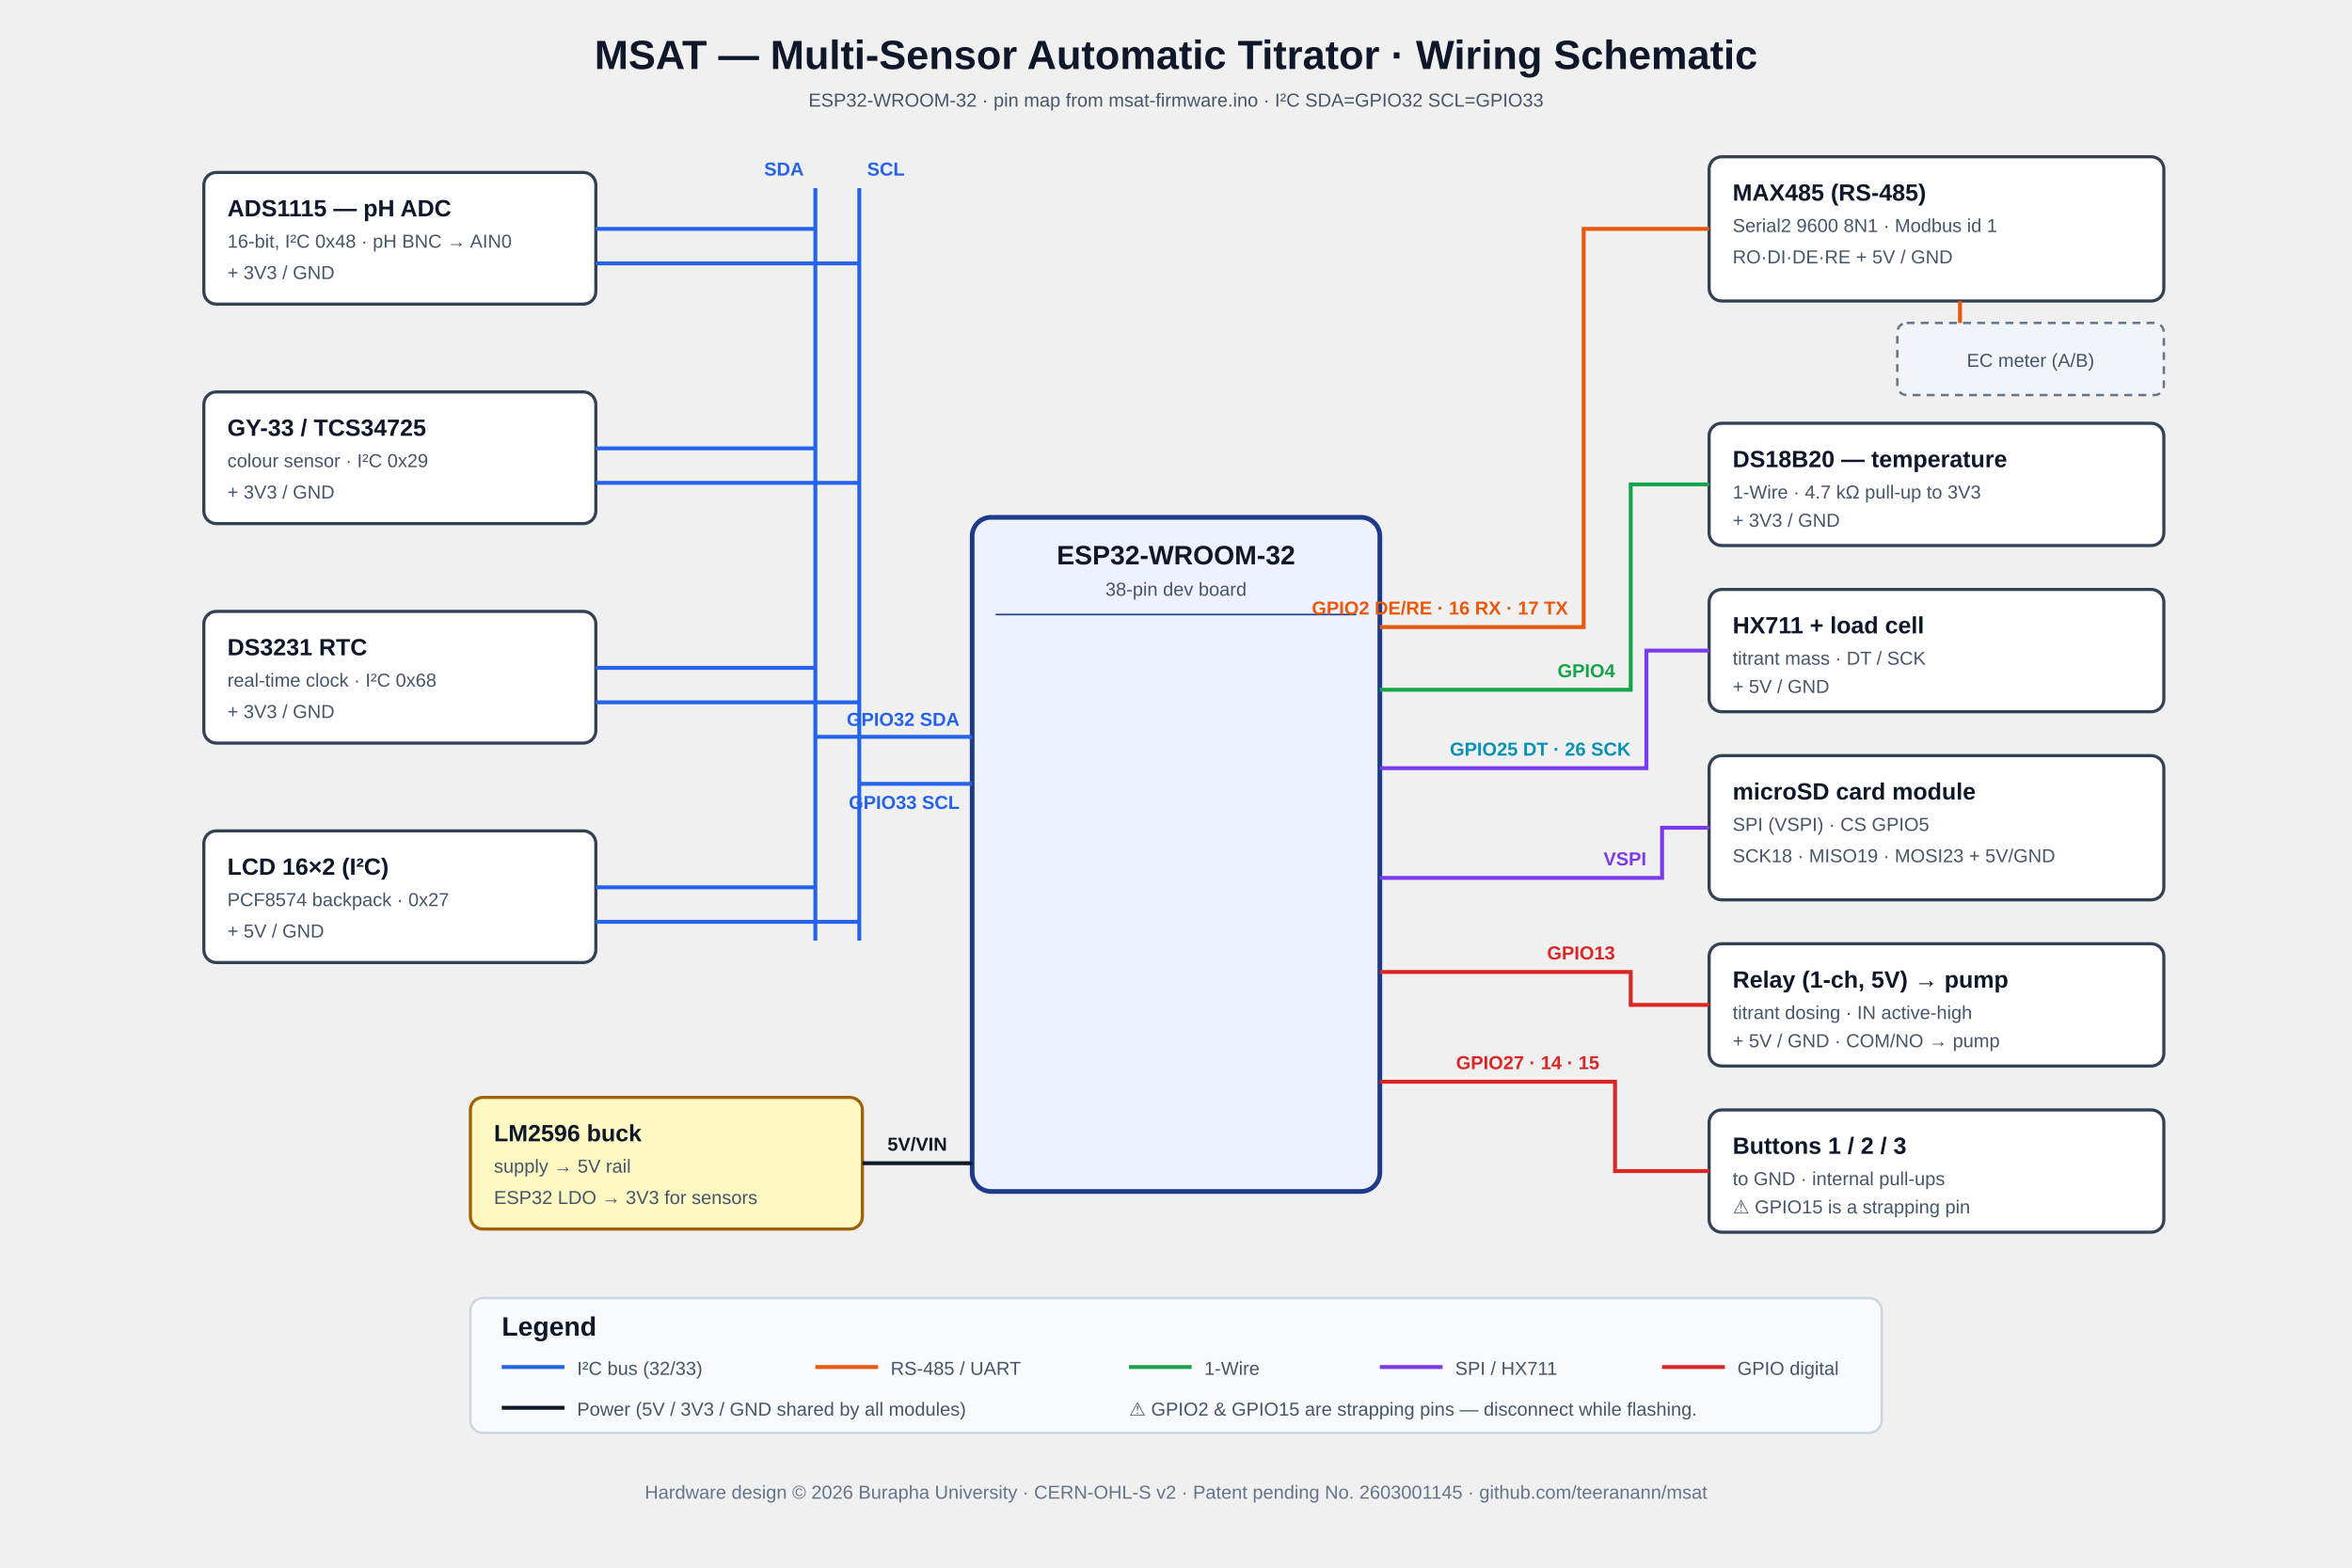
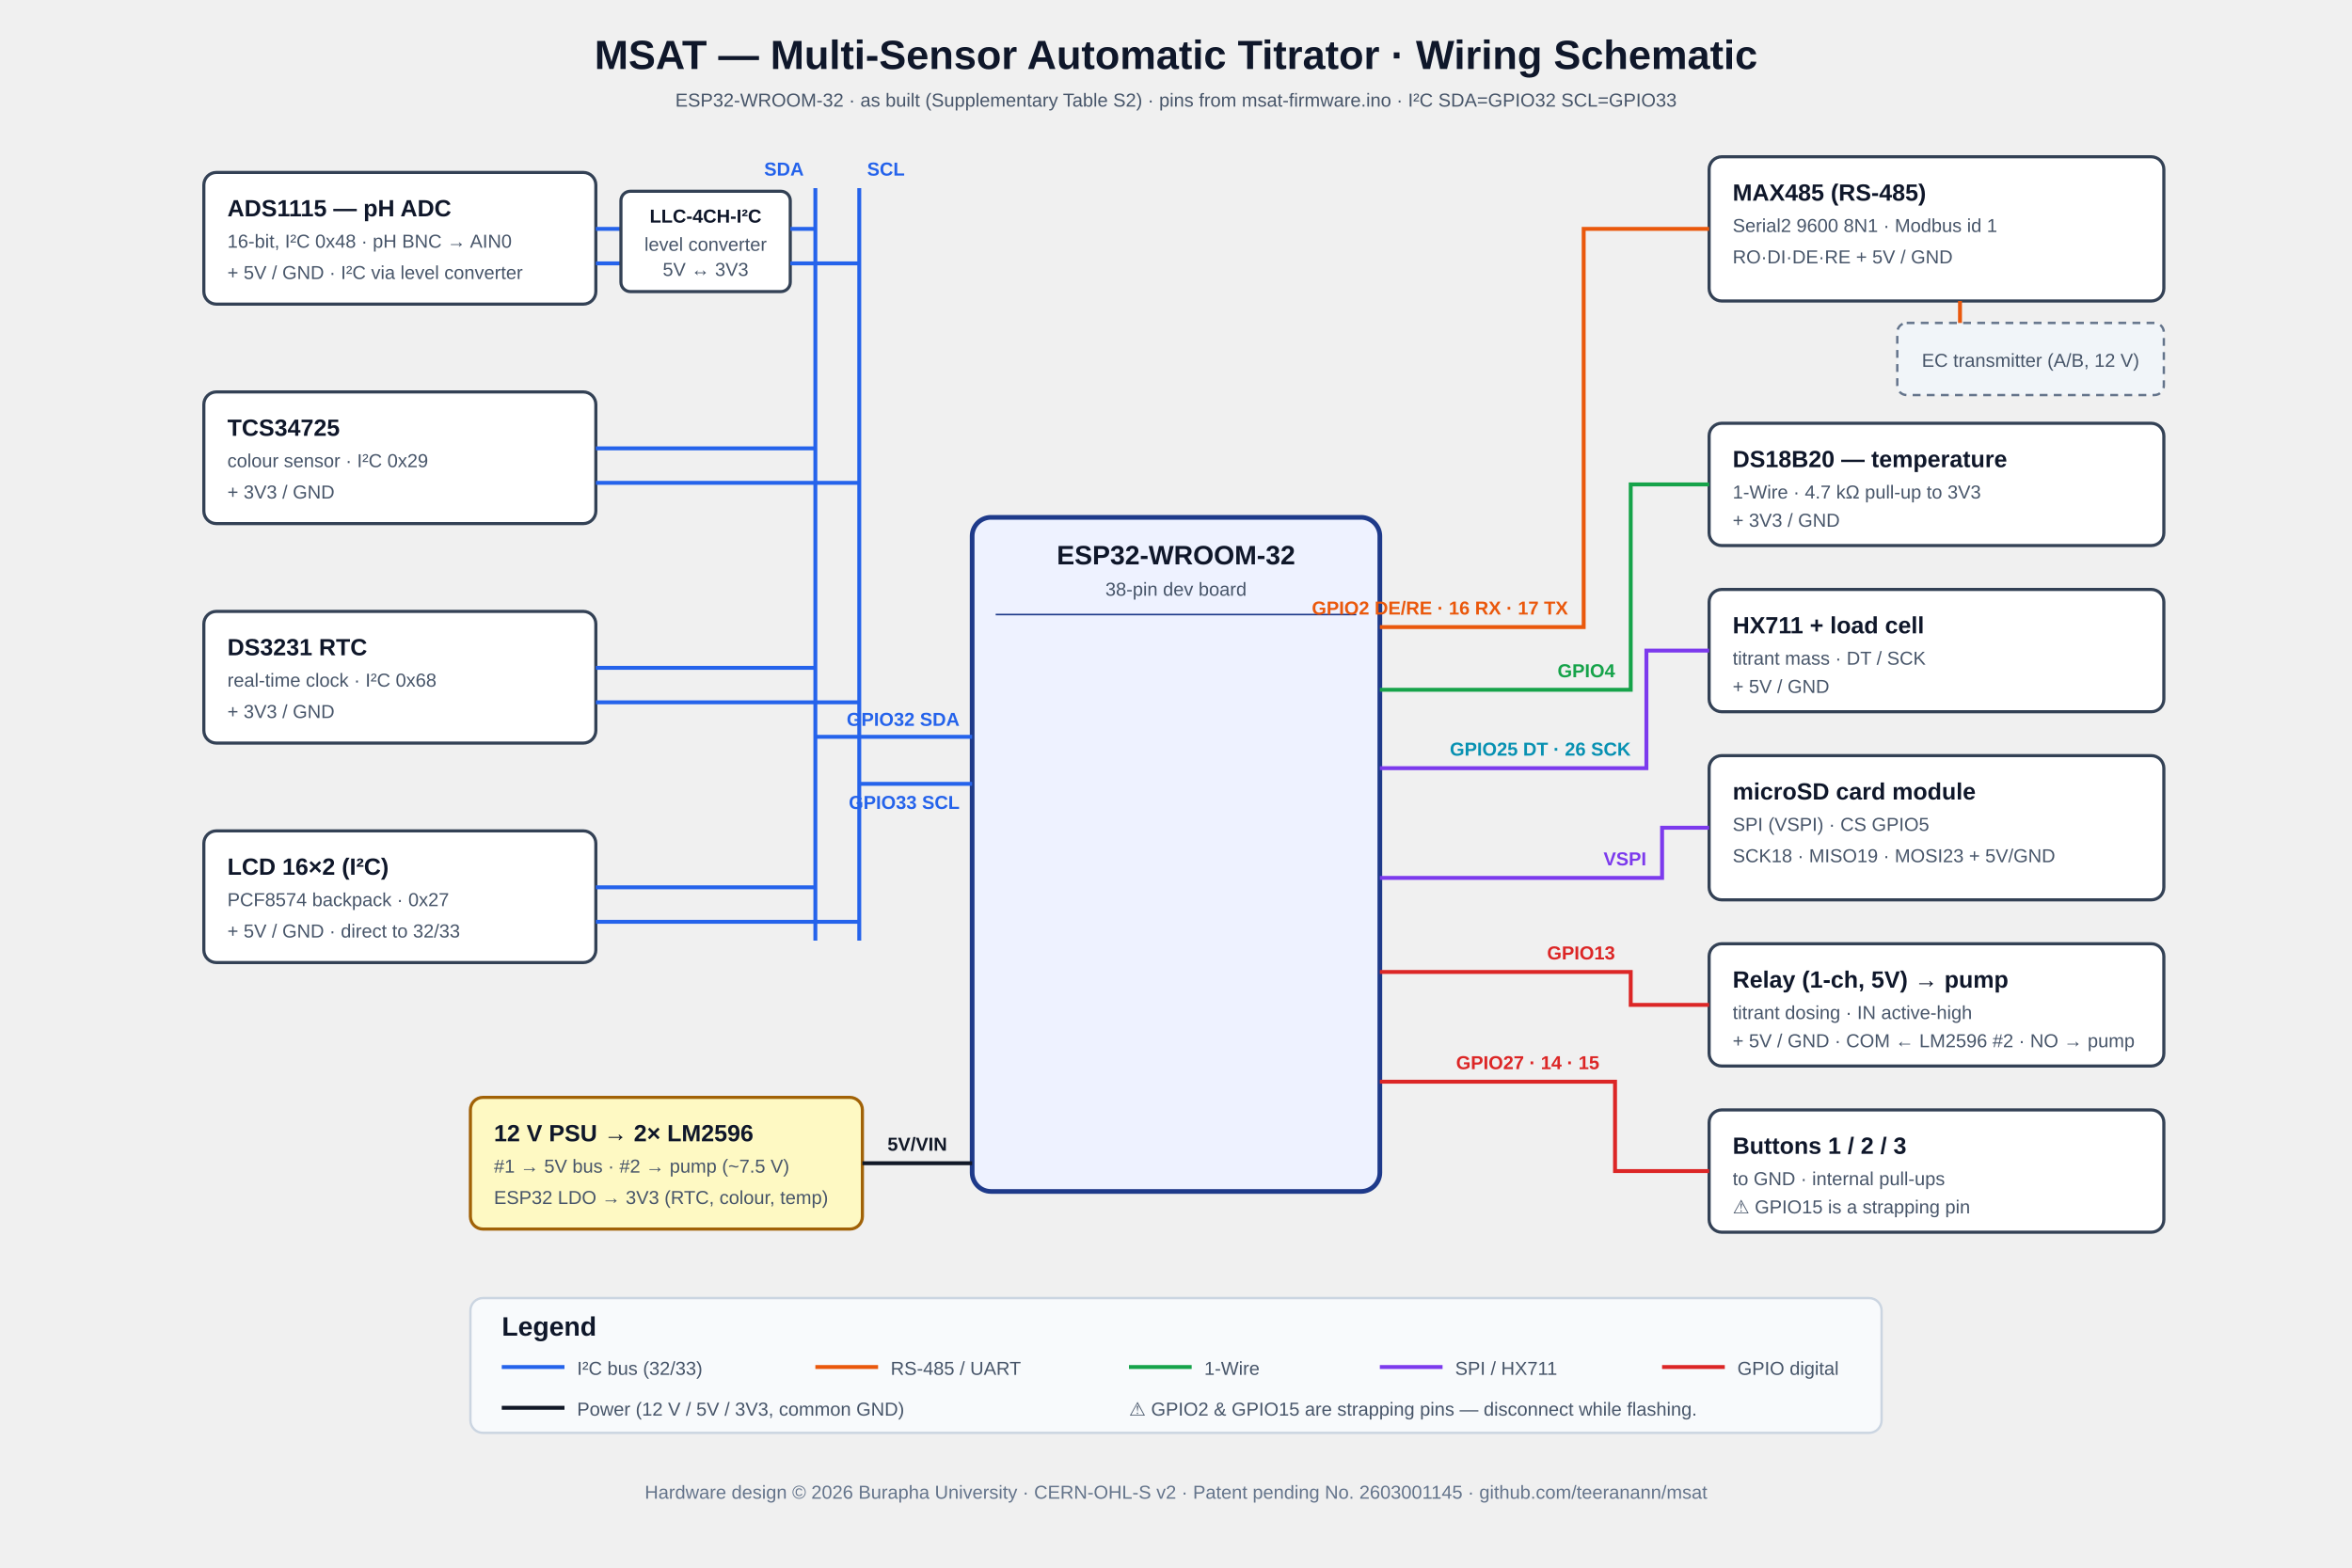
<svg xmlns="http://www.w3.org/2000/svg" viewBox="0 0 1500 1000" font-family="Arial, Helvetica, sans-serif">
  <style>
    .mod   { fill:#ffffff; stroke:#334155; stroke-width:2; }
    .esp   { fill:#eef2ff; stroke:#1e3a8a; stroke-width:3; }
    .pwr   { fill:#fef9c3; stroke:#a16207; stroke-width:2; }
    .ext   { fill:#f1f5f9; stroke:#64748b; stroke-width:1.5; stroke-dasharray:5 4; }
    .title { font-size:17px; font-weight:bold; fill:#0f172a; }
    .name  { font-size:15px; font-weight:bold; fill:#0f172a; }
    .sub   { font-size:12px; fill:#475569; }
    .lbl   { font-size:12px; font-weight:bold; }
    .hdr   { font-size:26px; font-weight:bold; fill:#0f172a; }
    .foot  { font-size:12px; fill:#64748b; }
    .w-i2c { stroke:#2563eb; stroke-width:2.5; fill:none; }
    .w-485 { stroke:#ea580c; stroke-width:2.5; fill:none; }
    .w-1w  { stroke:#16a34a; stroke-width:2.5; fill:none; }
    .w-spi { stroke:#7c3aed; stroke-width:2.5; fill:none; }
    .w-gpio{ stroke:#dc2626; stroke-width:2.5; fill:none; }
    .w-pwr { stroke:#111827; stroke-width:2.5; fill:none; }
    .dot   { fill:#0f172a; }
  </style>
  <text x="750" y="44" text-anchor="middle" class="hdr">MSAT — Multi-Sensor Automatic Titrator · Wiring Schematic</text>
-   <text x="750" y="68" text-anchor="middle" class="sub">ESP32-WROOM-32 · pin map from msat-firmware.ino · I²C SDA=GPIO32 SCL=GPIO33</text>
+   <text x="750" y="68" text-anchor="middle" class="sub">ESP32-WROOM-32 · as built (Supplementary Table S2) · pins from msat-firmware.ino · I²C SDA=GPIO32 SCL=GPIO33</text>
  <rect x="620" y="330" width="260" height="430" rx="12" class="esp" />
  <text x="750" y="360" text-anchor="middle" class="title">ESP32-WROOM-32</text>
  <text x="750" y="380" text-anchor="middle" class="sub">38-pin dev board</text>
  <line x1="635" y1="392" x2="865" y2="392" stroke="#1e3a8a" stroke-width="1" />
  <line x1="520" y1="120" x2="520" y2="600" class="w-i2c" />
  <line x1="548" y1="120" x2="548" y2="600" class="w-i2c" />
  <text x="500" y="112" text-anchor="middle" class="lbl" fill="#2563eb">SDA</text>
  <text x="565" y="112" text-anchor="middle" class="lbl" fill="#2563eb">SCL</text>
  <path class="w-i2c" d="M620 470 H520" />
  <path class="w-i2c" d="M620 500 H548" />
  <text x="612" y="463" text-anchor="end" class="lbl" fill="#2563eb">GPIO32 SDA</text>
  <text x="612" y="516" text-anchor="end" class="lbl" fill="#2563eb">GPIO33 SCL</text>
  <rect x="130" y="110" width="250" height="84" rx="8" class="mod" />
  <text x="145" y="138" class="name">ADS1115 — pH ADC</text>
  <text x="145" y="158" class="sub">16-bit, I²C 0x48 · pH BNC → AIN0</text>
-   <text x="145" y="178" class="sub">+ 3V3 / GND</text>
-   <path class="w-i2c" d="M380 146 H520" />
-   <path class="w-i2c" d="M380 168 H548" />
+   <text x="145" y="178" class="sub">+ 5V / GND · I²C via level converter</text>
+   <path class="w-i2c" d="M380 146 H396" />
+   <path class="w-i2c" d="M380 168 H396" />
+   <rect x="396" y="122" width="108" height="64" rx="6" class="mod" />
+   <text x="450" y="142" text-anchor="middle" class="lbl" fill="#0f172a">LLC-4CH-I²C</text>
+   <text x="450" y="160" text-anchor="middle" class="sub">level converter</text>
+   <text x="450" y="176" text-anchor="middle" class="sub">5V ↔ 3V3</text>
+   <path class="w-i2c" d="M504 146 H520" />
+   <path class="w-i2c" d="M504 168 H548" />
  <rect x="130" y="250" width="250" height="84" rx="8" class="mod" />
-   <text x="145" y="278" class="name">GY-33 / TCS34725</text>
+   <text x="145" y="278" class="name">TCS34725</text>
  <text x="145" y="298" class="sub">colour sensor · I²C 0x29</text>
  <text x="145" y="318" class="sub">+ 3V3 / GND</text>
  <path class="w-i2c" d="M380 286 H520" />
  <path class="w-i2c" d="M380 308 H548" />
  <rect x="130" y="390" width="250" height="84" rx="8" class="mod" />
  <text x="145" y="418" class="name">DS3231 RTC</text>
  <text x="145" y="438" class="sub">real-time clock · I²C 0x68</text>
  <text x="145" y="458" class="sub">+ 3V3 / GND</text>
  <path class="w-i2c" d="M380 426 H520" />
  <path class="w-i2c" d="M380 448 H548" />
  <rect x="130" y="530" width="250" height="84" rx="8" class="mod" />
  <text x="145" y="558" class="name">LCD 16×2 (I²C)</text>
  <text x="145" y="578" class="sub">PCF8574 backpack · 0x27</text>
-   <text x="145" y="598" class="sub">+ 5V / GND</text>
+   <text x="145" y="598" class="sub">+ 5V / GND · direct to 32/33</text>
  <path class="w-i2c" d="M380 566 H520" />
  <path class="w-i2c" d="M380 588 H548" />
  <rect x="1090" y="100" width="290" height="92" rx="8" class="mod" />
  <text x="1105" y="128" class="name">MAX485 (RS-485)</text>
  <text x="1105" y="148" class="sub">Serial2 9600 8N1 · Modbus id 1</text>
  <text x="1105" y="168" class="sub">RO·DI·DE·RE  +  5V / GND</text>
  <rect x="1210" y="206" width="170" height="46" rx="6" class="ext" />
-   <text x="1295" y="234" text-anchor="middle" class="sub">EC meter (A/B)</text>
+   <text x="1295" y="234" text-anchor="middle" class="sub">EC transmitter (A/B, 12 V)</text>
  <path class="w-485" d="M1250 192 V206" />
  <path class="w-485" d="M880 400 H1010 V146 H1090" />
  <text x="1000" y="392" text-anchor="end" class="lbl" fill="#ea580c">GPIO2 DE/RE · 16 RX · 17 TX</text>
  <rect x="1090" y="270" width="290" height="78" rx="8" class="mod" />
  <text x="1105" y="298" class="name">DS18B20 — temperature</text>
  <text x="1105" y="318" class="sub">1-Wire · 4.7 kΩ pull-up to 3V3</text>
  <text x="1105" y="336" class="sub">+ 3V3 / GND</text>
  <path class="w-1w" d="M880 440 H1040 V309 H1090" />
  <text x="1030" y="432" text-anchor="end" class="lbl" fill="#16a34a">GPIO4</text>
  <rect x="1090" y="376" width="290" height="78" rx="8" class="mod" />
  <text x="1105" y="404" class="name">HX711 + load cell</text>
  <text x="1105" y="424" class="sub">titrant mass · DT / SCK</text>
  <text x="1105" y="442" class="sub">+ 5V / GND</text>
  <path class="w-spi" d="M880 490 H1050 V415 H1090" stroke="#0891b2" />
  <text x="1040" y="482" text-anchor="end" class="lbl" fill="#0891b2">GPIO25 DT · 26 SCK</text>
  <rect x="1090" y="482" width="290" height="92" rx="8" class="mod" />
  <text x="1105" y="510" class="name">microSD card module</text>
  <text x="1105" y="530" class="sub">SPI (VSPI) · CS GPIO5</text>
  <text x="1105" y="550" class="sub">SCK18 · MISO19 · MOSI23 + 5V/GND</text>
  <path class="w-spi" d="M880 560 H1060 V528 H1090" />
  <text x="1050" y="552" text-anchor="end" class="lbl" fill="#7c3aed">VSPI</text>
  <rect x="1090" y="602" width="290" height="78" rx="8" class="mod" />
  <text x="1105" y="630" class="name">Relay (1-ch, 5V) → pump</text>
  <text x="1105" y="650" class="sub">titrant dosing · IN active-high</text>
-   <text x="1105" y="668" class="sub">+ 5V / GND · COM/NO → pump</text>
+   <text x="1105" y="668" class="sub">+ 5V / GND · COM ← LM2596 #2 · NO → pump</text>
  <path class="w-gpio" d="M880 620 H1040 V641 H1090" />
  <text x="1030" y="612" text-anchor="end" class="lbl" fill="#dc2626">GPIO13</text>
  <rect x="1090" y="708" width="290" height="78" rx="8" class="mod" />
  <text x="1105" y="736" class="name">Buttons 1 / 2 / 3</text>
  <text x="1105" y="756" class="sub">to GND · internal pull-ups</text>
  <text x="1105" y="774" class="sub">⚠ GPIO15 is a strapping pin</text>
  <path class="w-gpio" d="M880 690 H1030 V747 H1090" />
  <text x="1020" y="682" text-anchor="end" class="lbl" fill="#dc2626">GPIO27 · 14 · 15</text>
  <rect x="300" y="700" width="250" height="84" rx="8" class="pwr" />
-   <text x="315" y="728" class="name">LM2596 buck</text>
-   <text x="315" y="748" class="sub">supply → 5V rail</text>
-   <text x="315" y="768" class="sub">ESP32 LDO → 3V3 for sensors</text>
+   <text x="315" y="728" class="name">12 V PSU → 2× LM2596</text>
+   <text x="315" y="748" class="sub">#1 → 5V bus · #2 → pump (~7.5 V)</text>
+   <text x="315" y="768" class="sub">ESP32 LDO → 3V3 (RTC, colour, temp)</text>
  <path class="w-pwr" d="M550 742 H620" />
  <text x="585" y="734" text-anchor="middle" class="lbl" fill="#111827">5V/VIN</text>
  <rect x="300" y="828" width="900" height="86" rx="8" fill="#f8fafc" stroke="#cbd5e1" stroke-width="1.5" />
  <text x="320" y="852" class="title">Legend</text>
  <line x1="320" y1="872" x2="360" y2="872" class="w-i2c" />
  <text x="368" y="877" class="sub">I²C bus (32/33)</text>
  <line x1="520" y1="872" x2="560" y2="872" class="w-485" />
  <text x="568" y="877" class="sub">RS-485 / UART</text>
  <line x1="720" y1="872" x2="760" y2="872" class="w-1w" />
  <text x="768" y="877" class="sub">1-Wire</text>
  <line x1="880" y1="872" x2="920" y2="872" class="w-spi" />
  <text x="928" y="877" class="sub">SPI / HX711</text>
  <line x1="1060" y1="872" x2="1100" y2="872" class="w-gpio" />
  <text x="1108" y="877" class="sub">GPIO digital</text>
  <line x1="320" y1="898" x2="360" y2="898" class="w-pwr" />
-   <text x="368" y="903" class="sub">Power (5V / 3V3 / GND shared by all modules)</text>
+   <text x="368" y="903" class="sub">Power (12 V / 5V / 3V3, common GND)</text>
  <text x="720" y="903" class="sub">⚠ GPIO2 &amp; GPIO15 are strapping pins — disconnect while flashing.</text>
  <text x="750" y="956" text-anchor="middle" class="foot">Hardware design © 2026 Burapha University · CERN-OHL-S v2 · Patent pending No. 2603001145 · github.com/teeranann/msat</text>
</svg>
